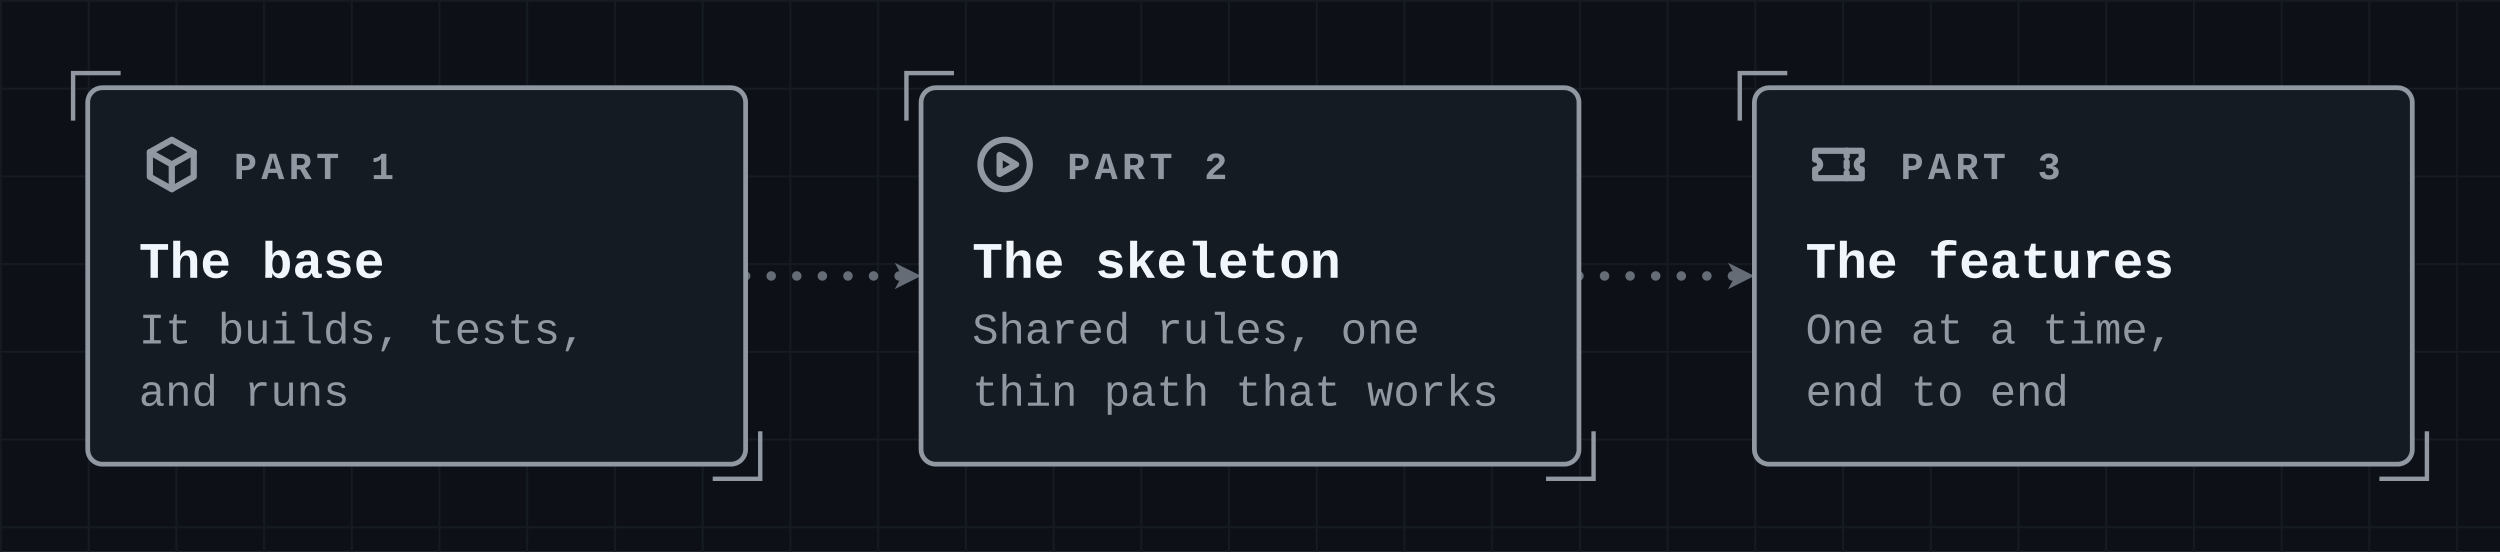
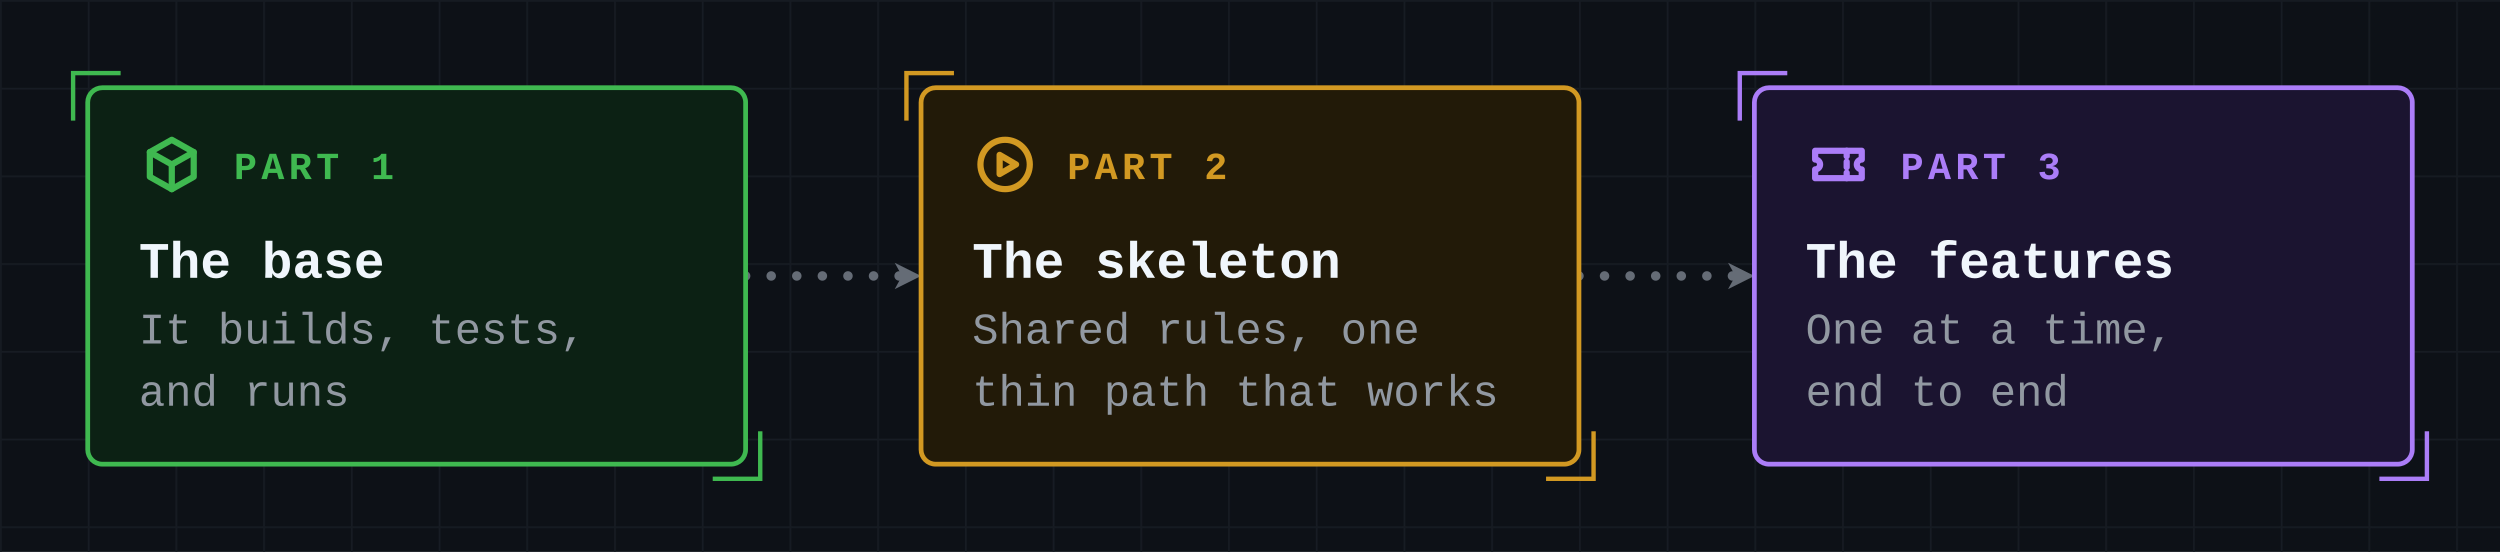
<svg xmlns="http://www.w3.org/2000/svg" viewBox="-24 -24 684 151" width="684" height="151" role="img" aria-labelledby="title desc" font-family="ui-monospace, SFMono-Regular, 'JetBrains Mono', 'Cascadia Mono', Menlo, Consolas, 'Liberation Mono', monospace">
  <defs>
    <marker id="arrow-plain" viewBox="0 0 10 10" refX="9" refY="5" markerWidth="9" markerHeight="9" markerUnits="userSpaceOnUse" orient="auto-start-reverse">
      <path d="M1,1 L9,5 L1,9 L3.2,5 z" fill="#656c76" />
    </marker>
    <marker id="arrow-fail" viewBox="0 0 10 10" refX="9" refY="5" markerWidth="9" markerHeight="9" markerUnits="userSpaceOnUse" orient="auto-start-reverse">
      <path d="M1,1 L9,5 L1,9 L3.2,5 z" fill="#f85149" />
    </marker>
    <marker id="arrow-pass" viewBox="0 0 10 10" refX="9" refY="5" markerWidth="9" markerHeight="9" markerUnits="userSpaceOnUse" orient="auto-start-reverse">
      <path d="M1,1 L9,5 L1,9 L3.2,5 z" fill="#3fb950" />
    </marker>
    <pattern id="grid" x="-24" y="-24" width="24" height="24" patternUnits="userSpaceOnUse">
      <path d="M24 0H0V24" fill="none" stroke="#161b22" stroke-width="1" />
    </pattern>
  </defs>
  <style>.main{stroke-width:2.6;stroke-dasharray:0 7;animation:flow 0.8s linear infinite}.side{stroke-width:1.6;stroke-dasharray:6 5;animation:side 1.6s linear infinite}@keyframes flow{to{stroke-dashoffset:-7}}@keyframes side{to{stroke-dashoffset:-11}}@media (prefers-reduced-motion:reduce){.main,.side{animation:none}.ticket{display:none}}</style>
  <rect x="-24" y="-24" width="684" height="151" fill="#0d1117" />
  <rect x="-24" y="-24" width="684" height="151" fill="url(#grid)" />
  <path class="main" d="M180.0,51.5 L228.0,51.5" fill="none" stroke="#656c76" stroke-linecap="round" stroke-linejoin="round" marker-end="url(#arrow-plain)" />
  <path class="main" d="M408.0,51.5 L456.0,51.5" fill="none" stroke="#656c76" stroke-linecap="round" stroke-linejoin="round" marker-end="url(#arrow-plain)" />
-   <rect x="0.0" y="0.0" width="180.0" height="103.0" rx="4" fill="#151b23" stroke="#9198a1" stroke-width="1.3" stroke-linejoin="round" />
-   <path d="M9.0,-4.0 H-4.0 V9.0" fill="none" stroke="#9198a1" stroke-width="1.2" />
-   <path d="M171.0,107.0 H184.0 V94.0" fill="none" stroke="#9198a1" stroke-width="1.2" />
-   <g transform="translate(14.0,12.0) scale(0.75)" fill="none" stroke="#9198a1" stroke-width="2.27" stroke-linecap="round" stroke-linejoin="round">
+   <rect x="0.0" y="0.0" width="180.0" height="103.0" rx="4" fill="#0c2114" stroke="#3fb950" stroke-width="1.3" stroke-linejoin="round" />
+   <path d="M9.0,-4.0 H-4.0 V9.0" fill="none" stroke="#3fb950" stroke-width="1.2" />
+   <path d="M171.0,107.0 H184.0 V94.0" fill="none" stroke="#3fb950" stroke-width="1.2" />
+   <g transform="translate(14.0,12.0) scale(0.75)" fill="none" stroke="#3fb950" stroke-width="2.27" stroke-linecap="round" stroke-linejoin="round">
    <path d="M12 3l8 4.5v9L12 21l-8-4.5v-9z" />
    <path d="M4 7.5l8 4.5l8-4.5" />
    <path d="M12 12v9" />
  </g>
-   <text x="40.0" y="25.0" font-size="10.5" font-weight="700" letter-spacing="1.2" fill="#9198a1">PART 1</text>
+   <text x="40.0" y="25.0" font-size="10.5" font-weight="700" letter-spacing="1.2" fill="#3fb950">PART 1</text>
  <text x="14.0" y="52.0" font-size="14" font-weight="700" fill="#f0f6fc">The base</text>
  <text x="14.0" y="70.0" font-size="12" fill="#9198a1">It builds, tests,</text>
  <text x="14.0" y="87.0" font-size="12" fill="#9198a1">and runs</text>
-   <rect x="228.0" y="0.0" width="180.0" height="103.0" rx="4" fill="#151b23" stroke="#9198a1" stroke-width="1.3" stroke-linejoin="round" />
-   <path d="M237.0,-4.0 H224.0 V9.0" fill="none" stroke="#9198a1" stroke-width="1.2" />
-   <path d="M399.0,107.0 H412.0 V94.0" fill="none" stroke="#9198a1" stroke-width="1.2" />
-   <g transform="translate(242.0,12.0) scale(0.75)" fill="none" stroke="#9198a1" stroke-width="2.27" stroke-linecap="round" stroke-linejoin="round">
+   <rect x="228.0" y="0.0" width="180.0" height="103.0" rx="4" fill="#221a08" stroke="#d29922" stroke-width="1.3" stroke-linejoin="round" />
+   <path d="M237.0,-4.0 H224.0 V9.0" fill="none" stroke="#d29922" stroke-width="1.2" />
+   <path d="M399.0,107.0 H412.0 V94.0" fill="none" stroke="#d29922" stroke-width="1.2" />
+   <g transform="translate(242.0,12.0) scale(0.75)" fill="none" stroke="#d29922" stroke-width="2.27" stroke-linecap="round" stroke-linejoin="round">
    <path d="M12 3a9 9 0 1 0 0 18a9 9 0 1 0 0-18z" />
    <path d="M10 8.5v7l6-3.5z" />
  </g>
-   <text x="268.0" y="25.0" font-size="10.5" font-weight="700" letter-spacing="1.2" fill="#9198a1">PART 2</text>
+   <text x="268.0" y="25.0" font-size="10.5" font-weight="700" letter-spacing="1.2" fill="#d29922">PART 2</text>
  <text x="242.0" y="52.0" font-size="14" font-weight="700" fill="#f0f6fc">The skeleton</text>
  <text x="242.0" y="70.0" font-size="12" fill="#9198a1">Shared rules, one</text>
  <text x="242.0" y="87.0" font-size="12" fill="#9198a1">thin path that works</text>
-   <rect x="456.0" y="0.0" width="180.0" height="103.0" rx="4" fill="#151b23" stroke="#9198a1" stroke-width="1.3" stroke-linejoin="round" />
-   <path d="M465.0,-4.0 H452.0 V9.0" fill="none" stroke="#9198a1" stroke-width="1.2" />
-   <path d="M627.0,107.0 H640.0 V94.0" fill="none" stroke="#9198a1" stroke-width="1.2" />
-   <g transform="translate(470.0,12.0) scale(0.75)" fill="none" stroke="#9198a1" stroke-width="2.27" stroke-linecap="round" stroke-linejoin="round">
+   <rect x="456.0" y="0.0" width="180.0" height="103.0" rx="4" fill="#1b1430" stroke="#ab7df8" stroke-width="1.3" stroke-linejoin="round" />
+   <path d="M465.0,-4.0 H452.0 V9.0" fill="none" stroke="#ab7df8" stroke-width="1.2" />
+   <path d="M627.0,107.0 H640.0 V94.0" fill="none" stroke="#ab7df8" stroke-width="1.2" />
+   <g transform="translate(470.0,12.0) scale(0.75)" fill="none" stroke="#ab7df8" stroke-width="2.27" stroke-linecap="round" stroke-linejoin="round">
    <path d="M3.5 7h17v3.2a1.8 1.8 0 0 0 0 3.6V17h-17v-3.2a1.8 1.8 0 0 0 0-3.6z" />
    <path d="M15 7v2M15 11v2M15 15v2" />
  </g>
-   <text x="496.0" y="25.0" font-size="10.5" font-weight="700" letter-spacing="1.2" fill="#9198a1">PART 3</text>
+   <text x="496.0" y="25.0" font-size="10.5" font-weight="700" letter-spacing="1.2" fill="#ab7df8">PART 3</text>
  <text x="470.0" y="52.0" font-size="14" font-weight="700" fill="#f0f6fc">The features</text>
  <text x="470.0" y="70.0" font-size="12" fill="#9198a1">One at a time,</text>
  <text x="470.0" y="87.0" font-size="12" fill="#9198a1">end to end</text>
</svg>
